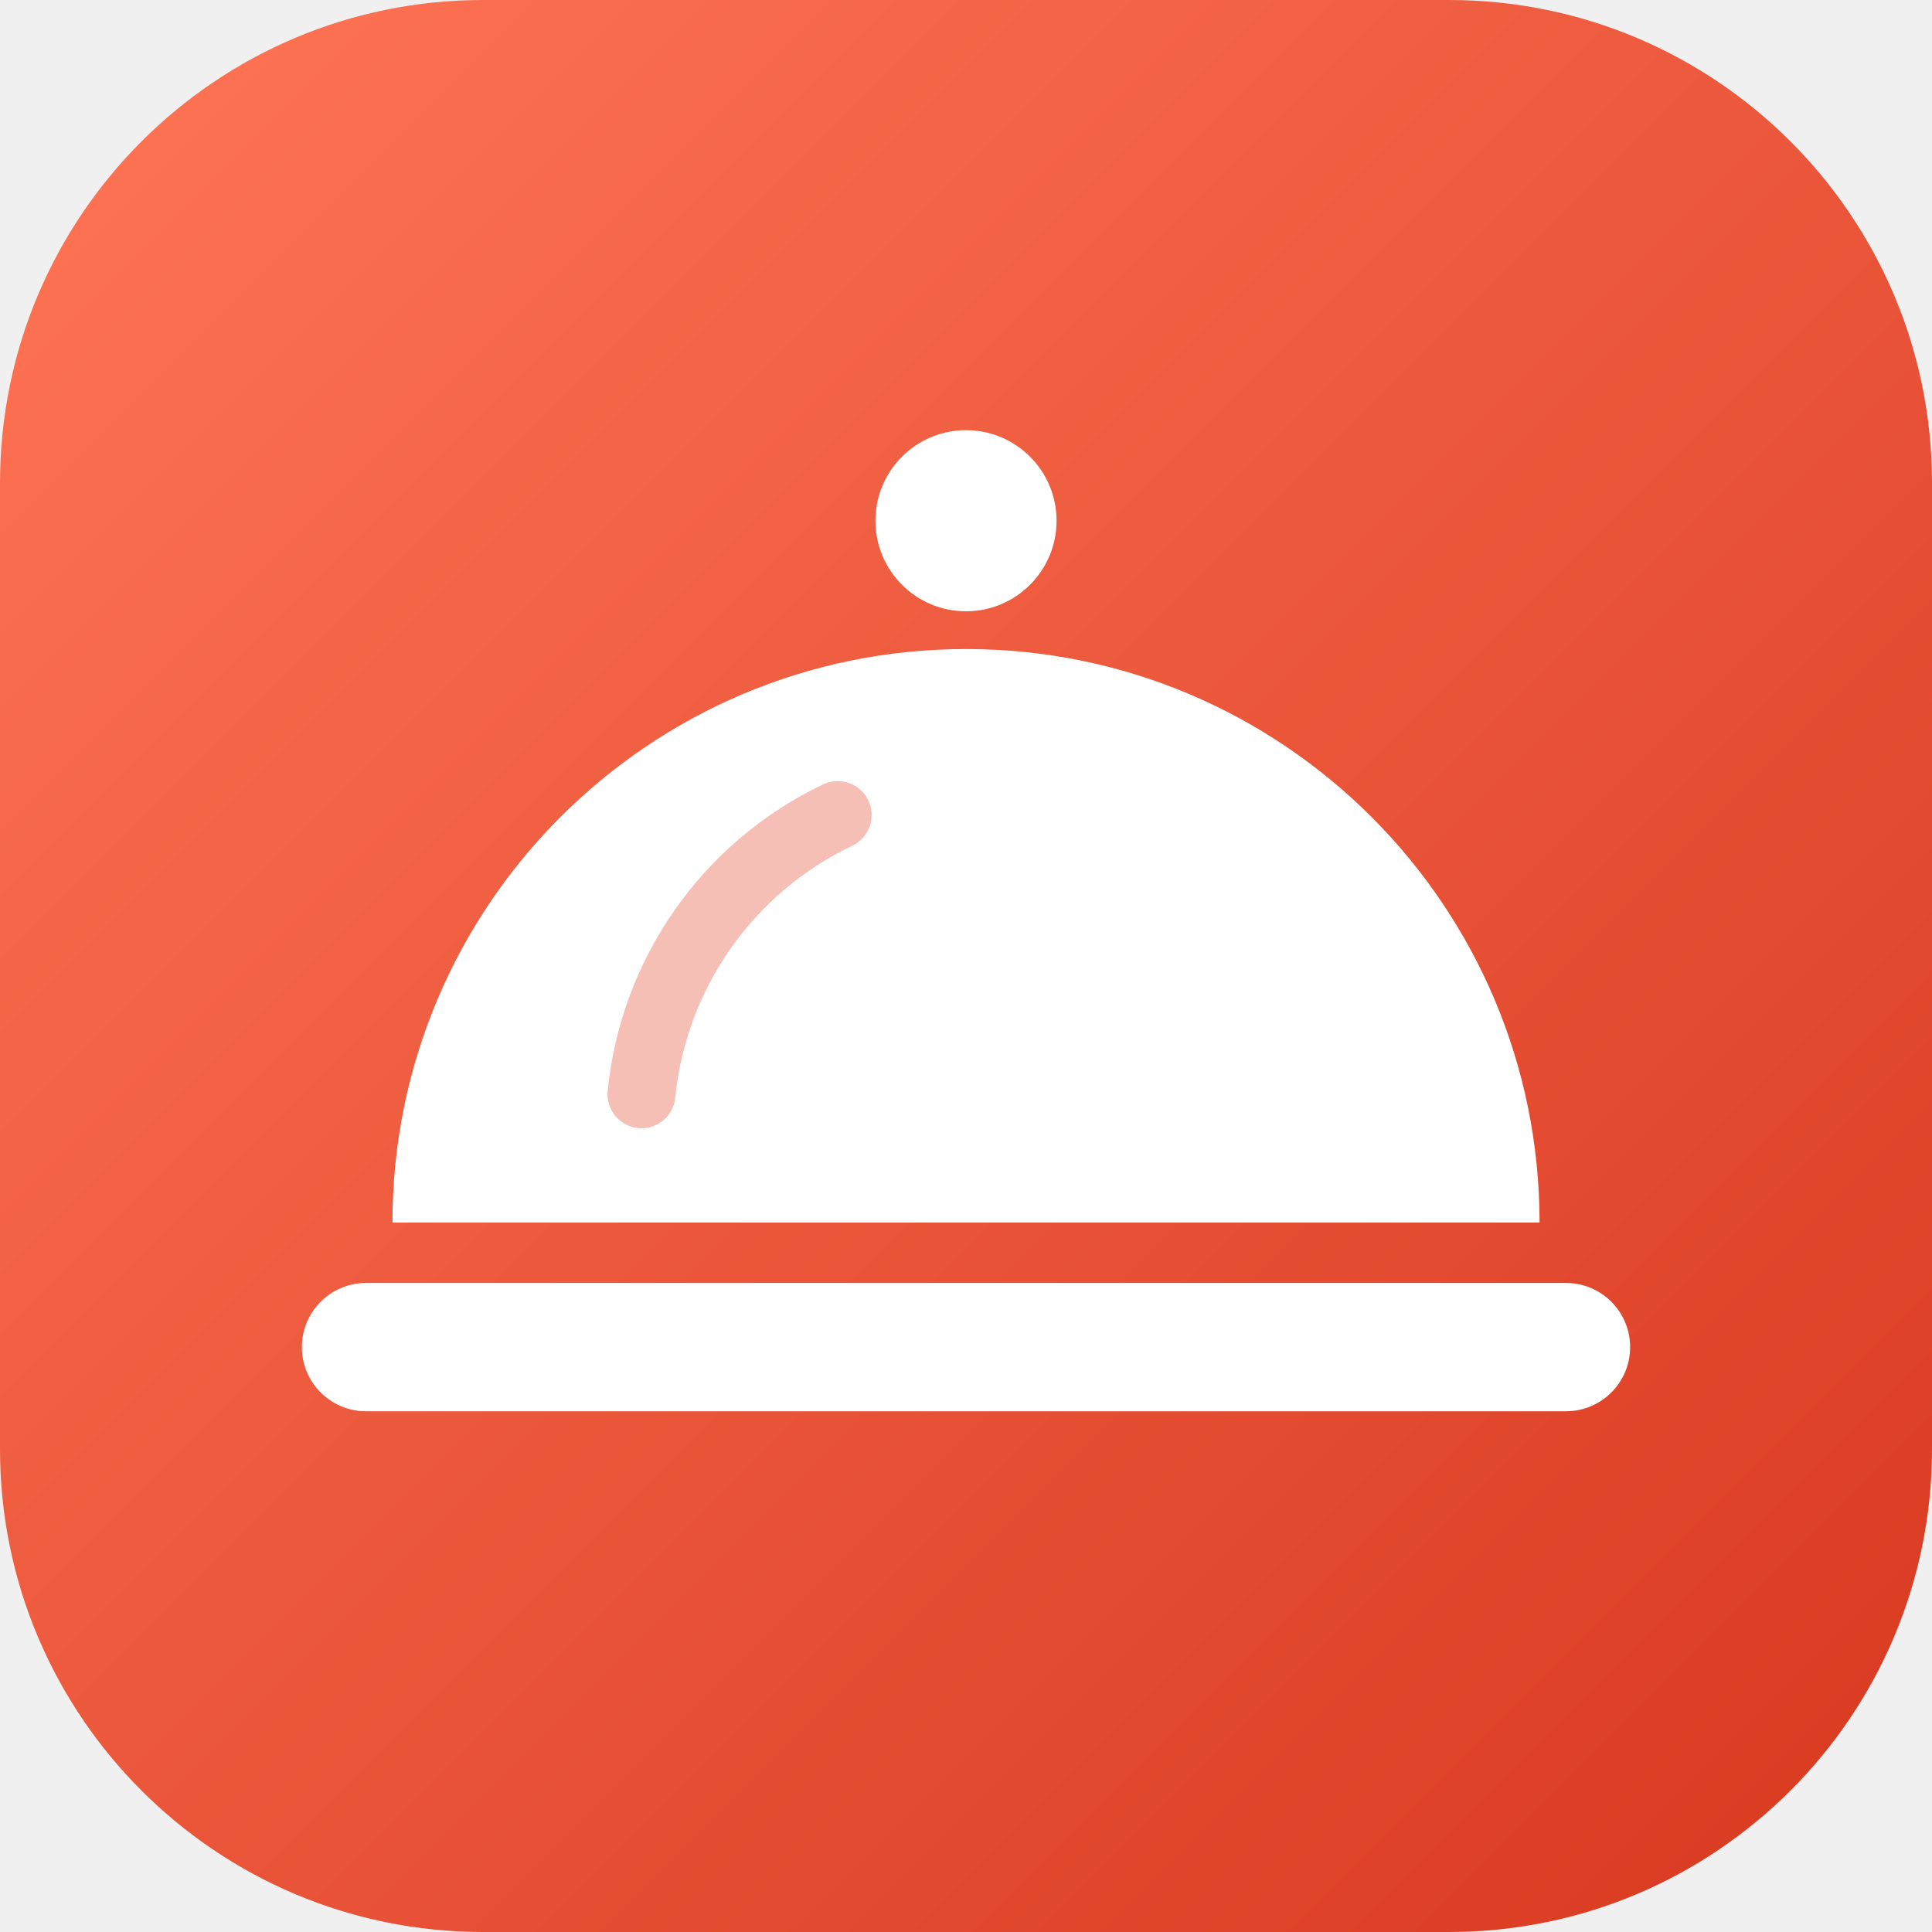
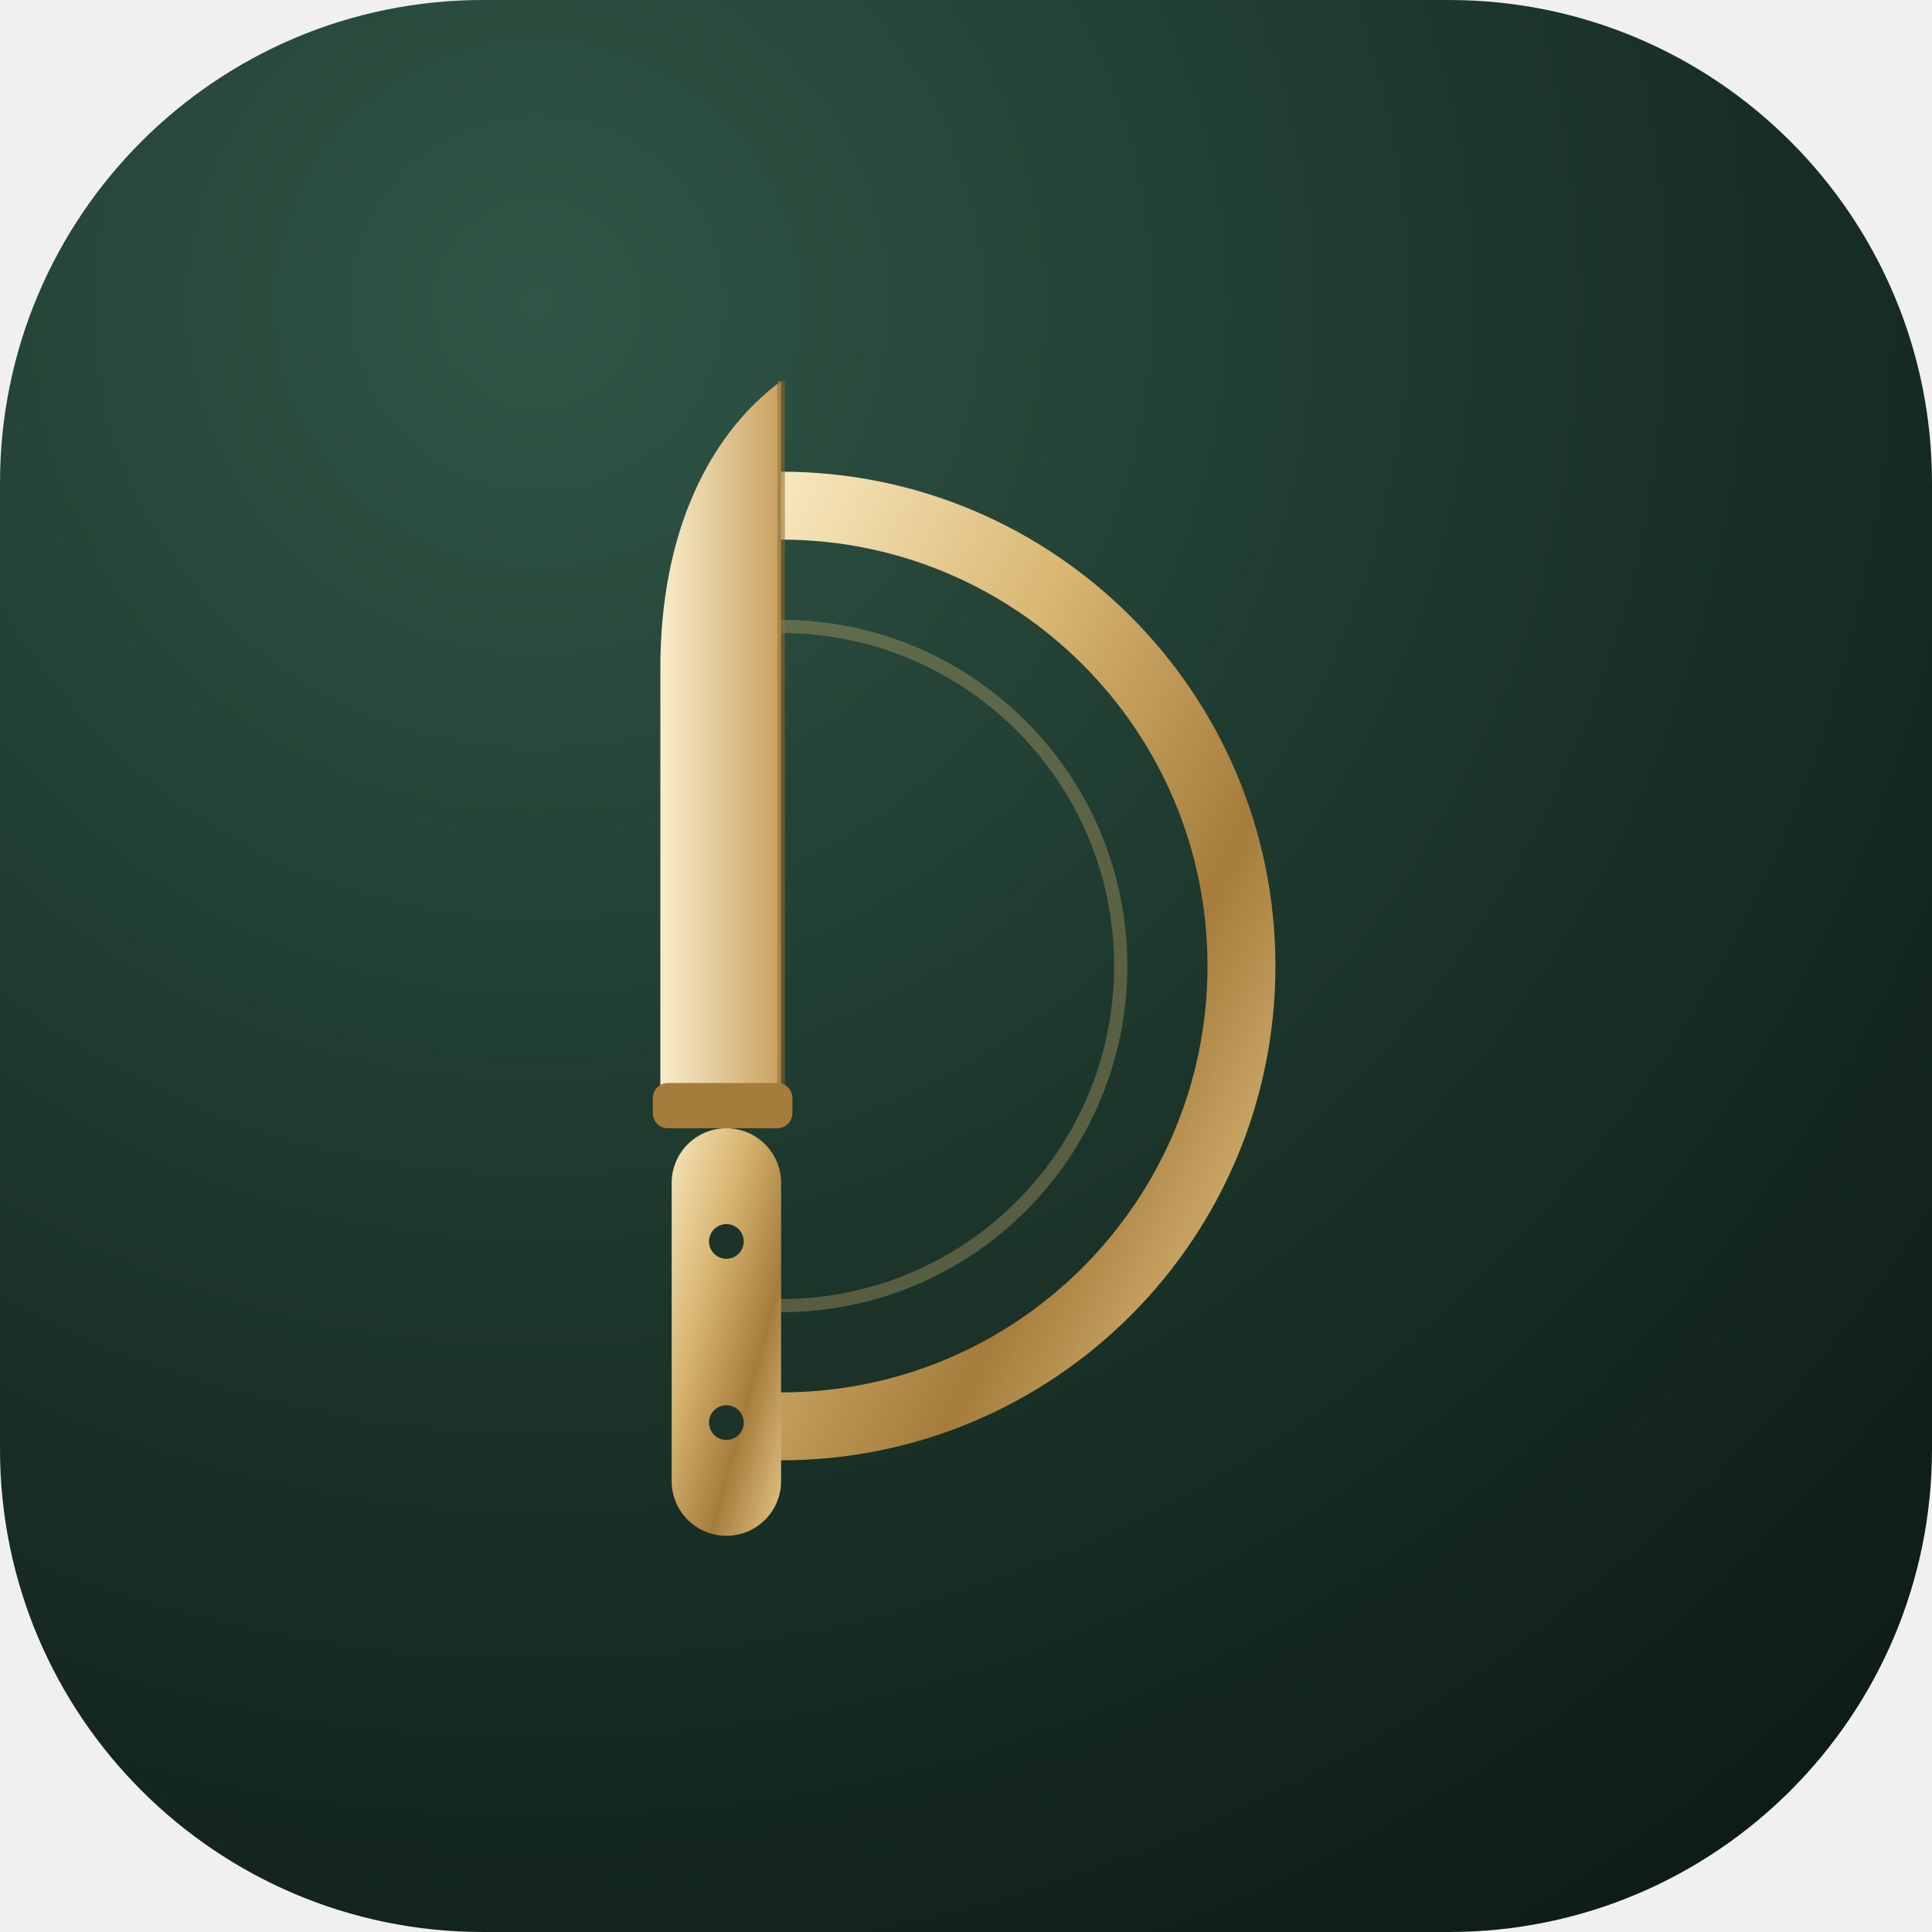
<svg xmlns="http://www.w3.org/2000/svg" viewBox="0 0 512 512">
  <defs>
-     <linearGradient id="g" x1="0" y1="0" x2="1" y2="1">
-       <stop offset="0" stop-color="#FF7656" />
-       <stop offset="1" stop-color="#D8381F" />
+     <radialGradient id="bg" cx="28%" cy="16%" r="100%">
+       <stop offset="0" stop-color="#2F5646" />
+       <stop offset="0.55" stop-color="#1B3329" />
+       <stop offset="1" stop-color="#0E1C16" />
+     </radialGradient>
+     <linearGradient id="brass" x1="0" y1="0" x2="1" y2="1">
+       <stop offset="0" stop-color="#F7E6BC" />
+       <stop offset="0.35" stop-color="#D8B571" />
+       <stop offset="0.68" stop-color="#A57C3C" />
+       <stop offset="1" stop-color="#E6C687" />
+     </linearGradient>
+     <linearGradient id="blade" x1="0" y1="0" x2="1" y2="0">
+       <stop offset="0" stop-color="#F9ECCB" />
+       <stop offset="1" stop-color="#C9A260" />
    </linearGradient>
  </defs>
-   <rect width="512" height="512" rx="128" fill="url(#g)" />
-   <g transform="translate(256 256) scale(1) translate(-256 -266)">
-     <circle cx="256" cy="148" r="24" fill="#fff" />
-     <path d="M104 334a152 152 0 0 1 304 0z" fill="#fff" />
-     <rect x="80" y="350" width="352" height="34" rx="17" fill="#fff" />
-     <path d="M170 300a92 92 0 0 1 52-74" stroke="#E4482F" stroke-opacity=".35" stroke-width="18" stroke-linecap="round" fill="none" />
+   <rect width="512" height="512" rx="128" fill="url(#bg)" />
+   <g transform="translate(256 256) scale(1) translate(-244 -255)">
+     <path d="M195 133A122 122 0 0 1 195 377" fill="none" stroke="url(#brass)" stroke-width="18" stroke-linecap="round" />
+     <path d="M195 165A90 90 0 0 1 195 345" fill="none" stroke="#D8B571" stroke-opacity=".32" stroke-width="3.5" stroke-linecap="round" />
+     <path d="M195 100L195 288L163 288L163 176C163 140 176 114 195 100Z" fill="url(#blade)" />
+     <path d="M195 100L195 288" stroke="#8F6A32" stroke-opacity=".55" stroke-width="2" />
+     <rect x="161" y="286" width="37" height="12" rx="4" fill="#A57C3C" />
+     <rect x="166" y="298" width="29" height="108" rx="14.5" fill="url(#brass)" />
+     <circle cx="180.5" cy="328" r="4.6" fill="#1B3329" />
+     <circle cx="180.5" cy="376" r="4.6" fill="#1B3329" />
  </g>
</svg>
